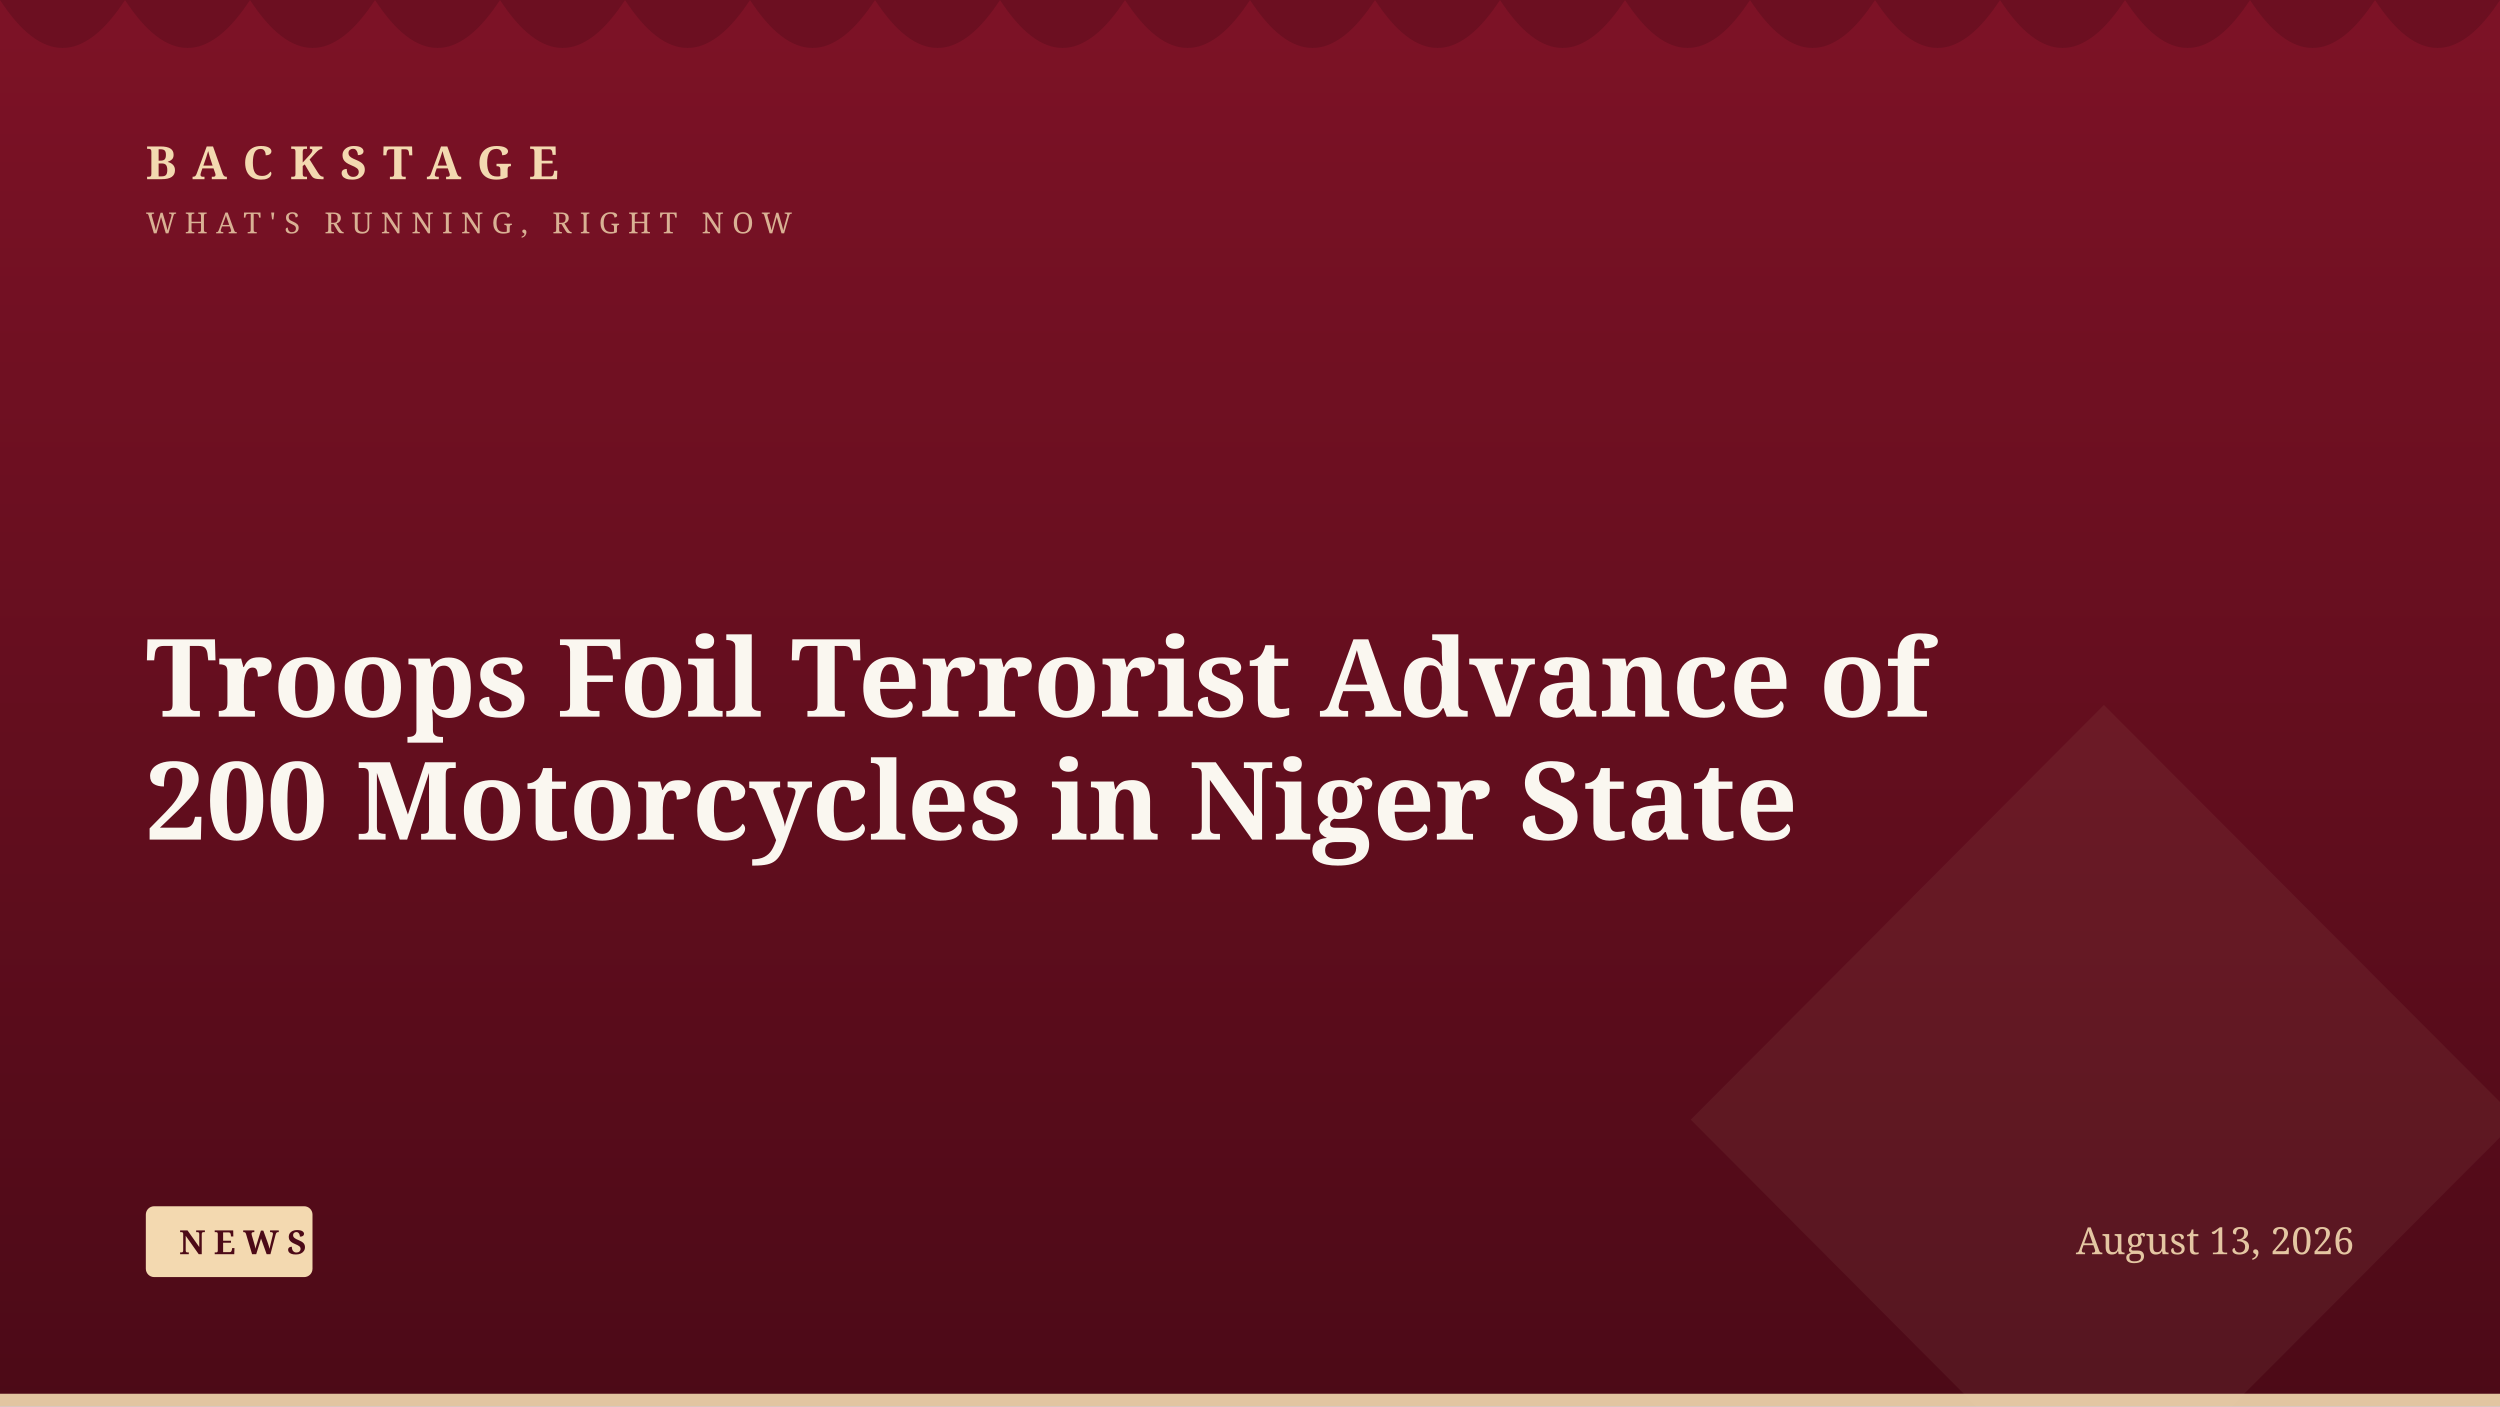
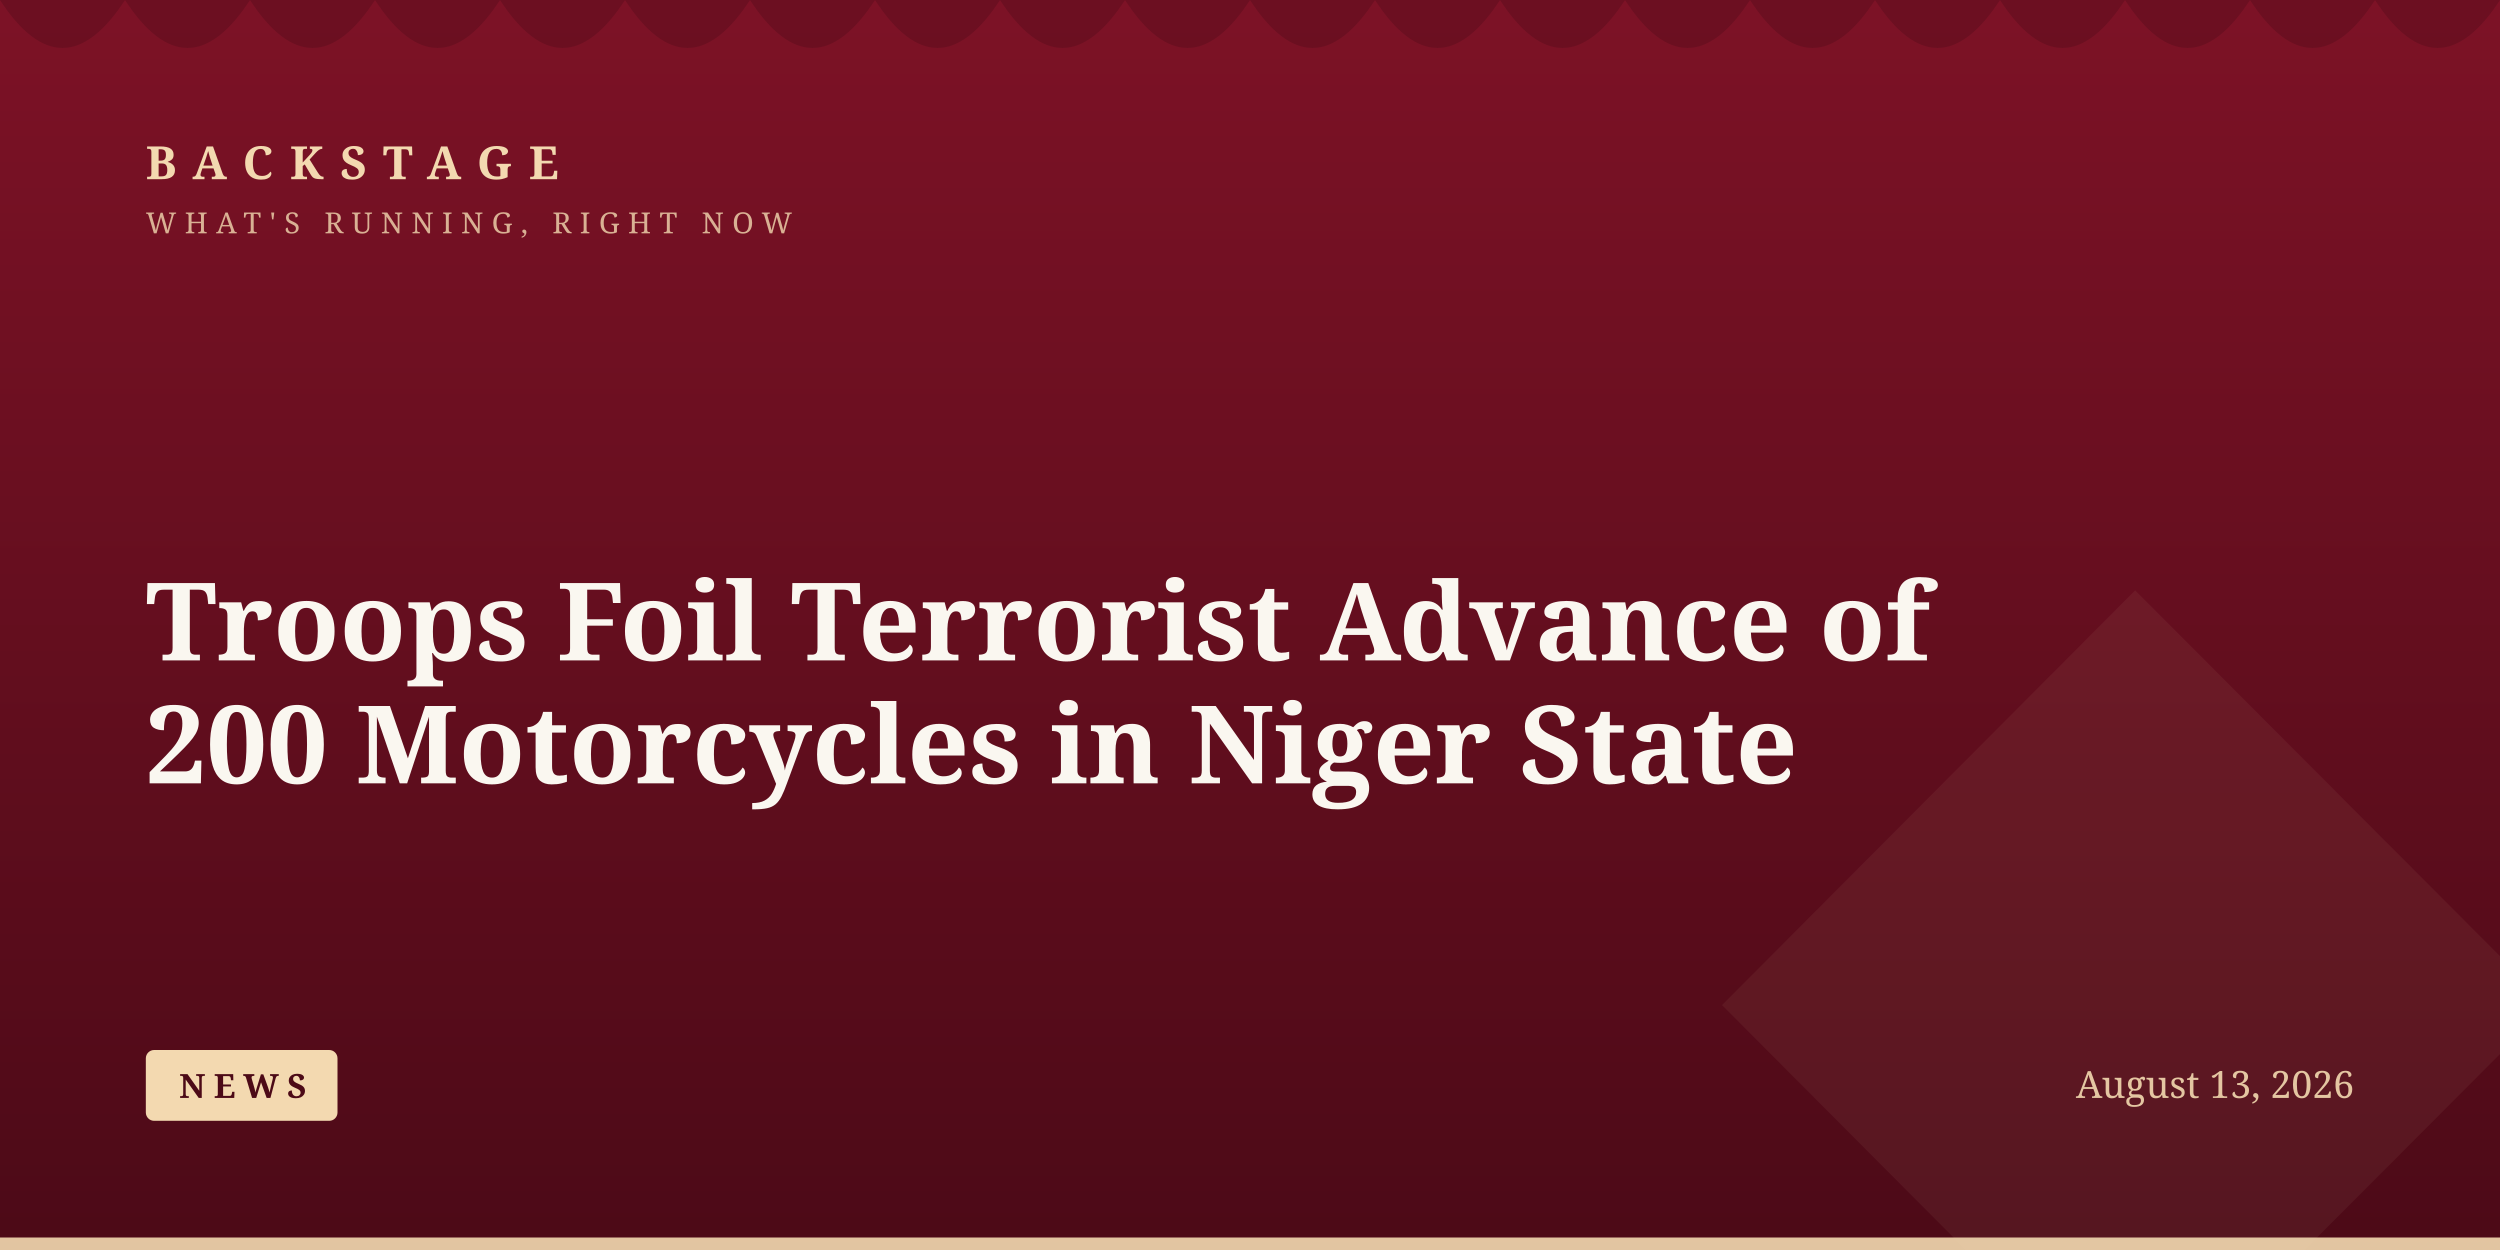
- <svg xmlns="http://www.w3.org/2000/svg" viewBox="0 0 1200 675" width="1200" height="675" font-family="Georgia, 'Roboto Slab', serif">
+ <svg xmlns="http://www.w3.org/2000/svg" viewBox="0 0 1200 600" width="1200" height="600" font-family="Georgia, 'Roboto Slab', serif">
  <defs>
    <linearGradient id="g" x1="0" y1="0" x2="0" y2="1">
      <stop offset="0" stop-color="#7D1226" />
      <stop offset="1" stop-color="#4c0a17" />
    </linearGradient>
  </defs>
-   <rect width="1200" height="675" fill="url(#g)" />
+   <rect width="1200" height="600" fill="url(#g)" />
  <path d="M 0 0 Q 30 46 60 0 Z" fill="#4c0a17" opacity="0.35" />
  <path d="M 60 0 Q 90 46 120 0 Z" fill="#4c0a17" opacity="0.35" />
  <path d="M 120 0 Q 150 46 180 0 Z" fill="#4c0a17" opacity="0.35" />
  <path d="M 180 0 Q 210 46 240 0 Z" fill="#4c0a17" opacity="0.35" />
  <path d="M 240 0 Q 270 46 300 0 Z" fill="#4c0a17" opacity="0.35" />
  <path d="M 300 0 Q 330 46 360 0 Z" fill="#4c0a17" opacity="0.35" />
  <path d="M 360 0 Q 390 46 420 0 Z" fill="#4c0a17" opacity="0.35" />
  <path d="M 420 0 Q 450 46 480 0 Z" fill="#4c0a17" opacity="0.35" />
  <path d="M 480 0 Q 510 46 540 0 Z" fill="#4c0a17" opacity="0.35" />
  <path d="M 540 0 Q 570 46 600 0 Z" fill="#4c0a17" opacity="0.35" />
  <path d="M 600 0 Q 630 46 660 0 Z" fill="#4c0a17" opacity="0.35" />
  <path d="M 660 0 Q 690 46 720 0 Z" fill="#4c0a17" opacity="0.35" />
  <path d="M 720 0 Q 750 46 780 0 Z" fill="#4c0a17" opacity="0.35" />
  <path d="M 780 0 Q 810 46 840 0 Z" fill="#4c0a17" opacity="0.35" />
  <path d="M 840 0 Q 870 46 900 0 Z" fill="#4c0a17" opacity="0.35" />
  <path d="M 900 0 Q 930 46 960 0 Z" fill="#4c0a17" opacity="0.35" />
  <path d="M 960 0 Q 990 46 1020 0 Z" fill="#4c0a17" opacity="0.35" />
  <path d="M 1020 0 Q 1050 46 1080 0 Z" fill="#4c0a17" opacity="0.35" />
  <path d="M 1080 0 Q 1110 46 1140 0 Z" fill="#4c0a17" opacity="0.35" />
  <path d="M 1140 0 Q 1170 46 1200 0 Z" fill="#4c0a17" opacity="0.35" />
-   <text x="1010" y="525" font-size="520" fill="#f3d9b0" opacity="0.06" text-anchor="middle" dominant-baseline="middle">◆</text>
+   <text x="1025" y="470" font-size="520" fill="#f3d9b0" opacity="0.06" text-anchor="middle" dominant-baseline="middle">◆</text>
  <text x="70" y="86" font-size="22" letter-spacing="8" fill="#f3d9b0" font-weight="bold">BACKSTAGE</text>
  <text x="70" y="112" font-size="14" letter-spacing="4" fill="#f3d9b0" opacity="0.8">WHAT'S RUNNING, RIGHT NOW</text>
  <text font-size="52" font-weight="bold" fill="#faf7f0">
-     <tspan x="70" y="344">Troops Foil Terrorist Advance of</tspan>
-     <tspan x="70" y="403">200 Motorcycles in Niger State</tspan>
+     <tspan x="70" y="317">Troops Foil Terrorist Advance of</tspan>
+     <tspan x="70" y="376">200 Motorcycles in Niger State</tspan>
  </text>
-   <rect x="70" y="579" width="80" height="34" rx="4" fill="#f3d9b0" />
-   <text x="86" y="602" font-size="16" letter-spacing="4" fill="#4c0a17" font-weight="bold">NEWS</text>
-   <text x="1130" y="602" font-size="18" fill="#f3d9b0" text-anchor="end" opacity="0.9">August 13, 2026</text>
-   <rect x="0" y="669" width="1200" height="6" fill="#f3d9b0" opacity="0.9" />
+   <rect x="70" y="504" width="92" height="34" rx="4" fill="#f3d9b0" />
+   <text x="86" y="527" font-size="16" letter-spacing="4" fill="#4c0a17" font-weight="bold">NEWS</text>
+   <text x="1130" y="527" font-size="18" fill="#f3d9b0" text-anchor="end" opacity="0.9">August 13, 2026</text>
+   <rect x="0" y="594" width="1200" height="6" fill="#f3d9b0" opacity="0.9" />
</svg>
